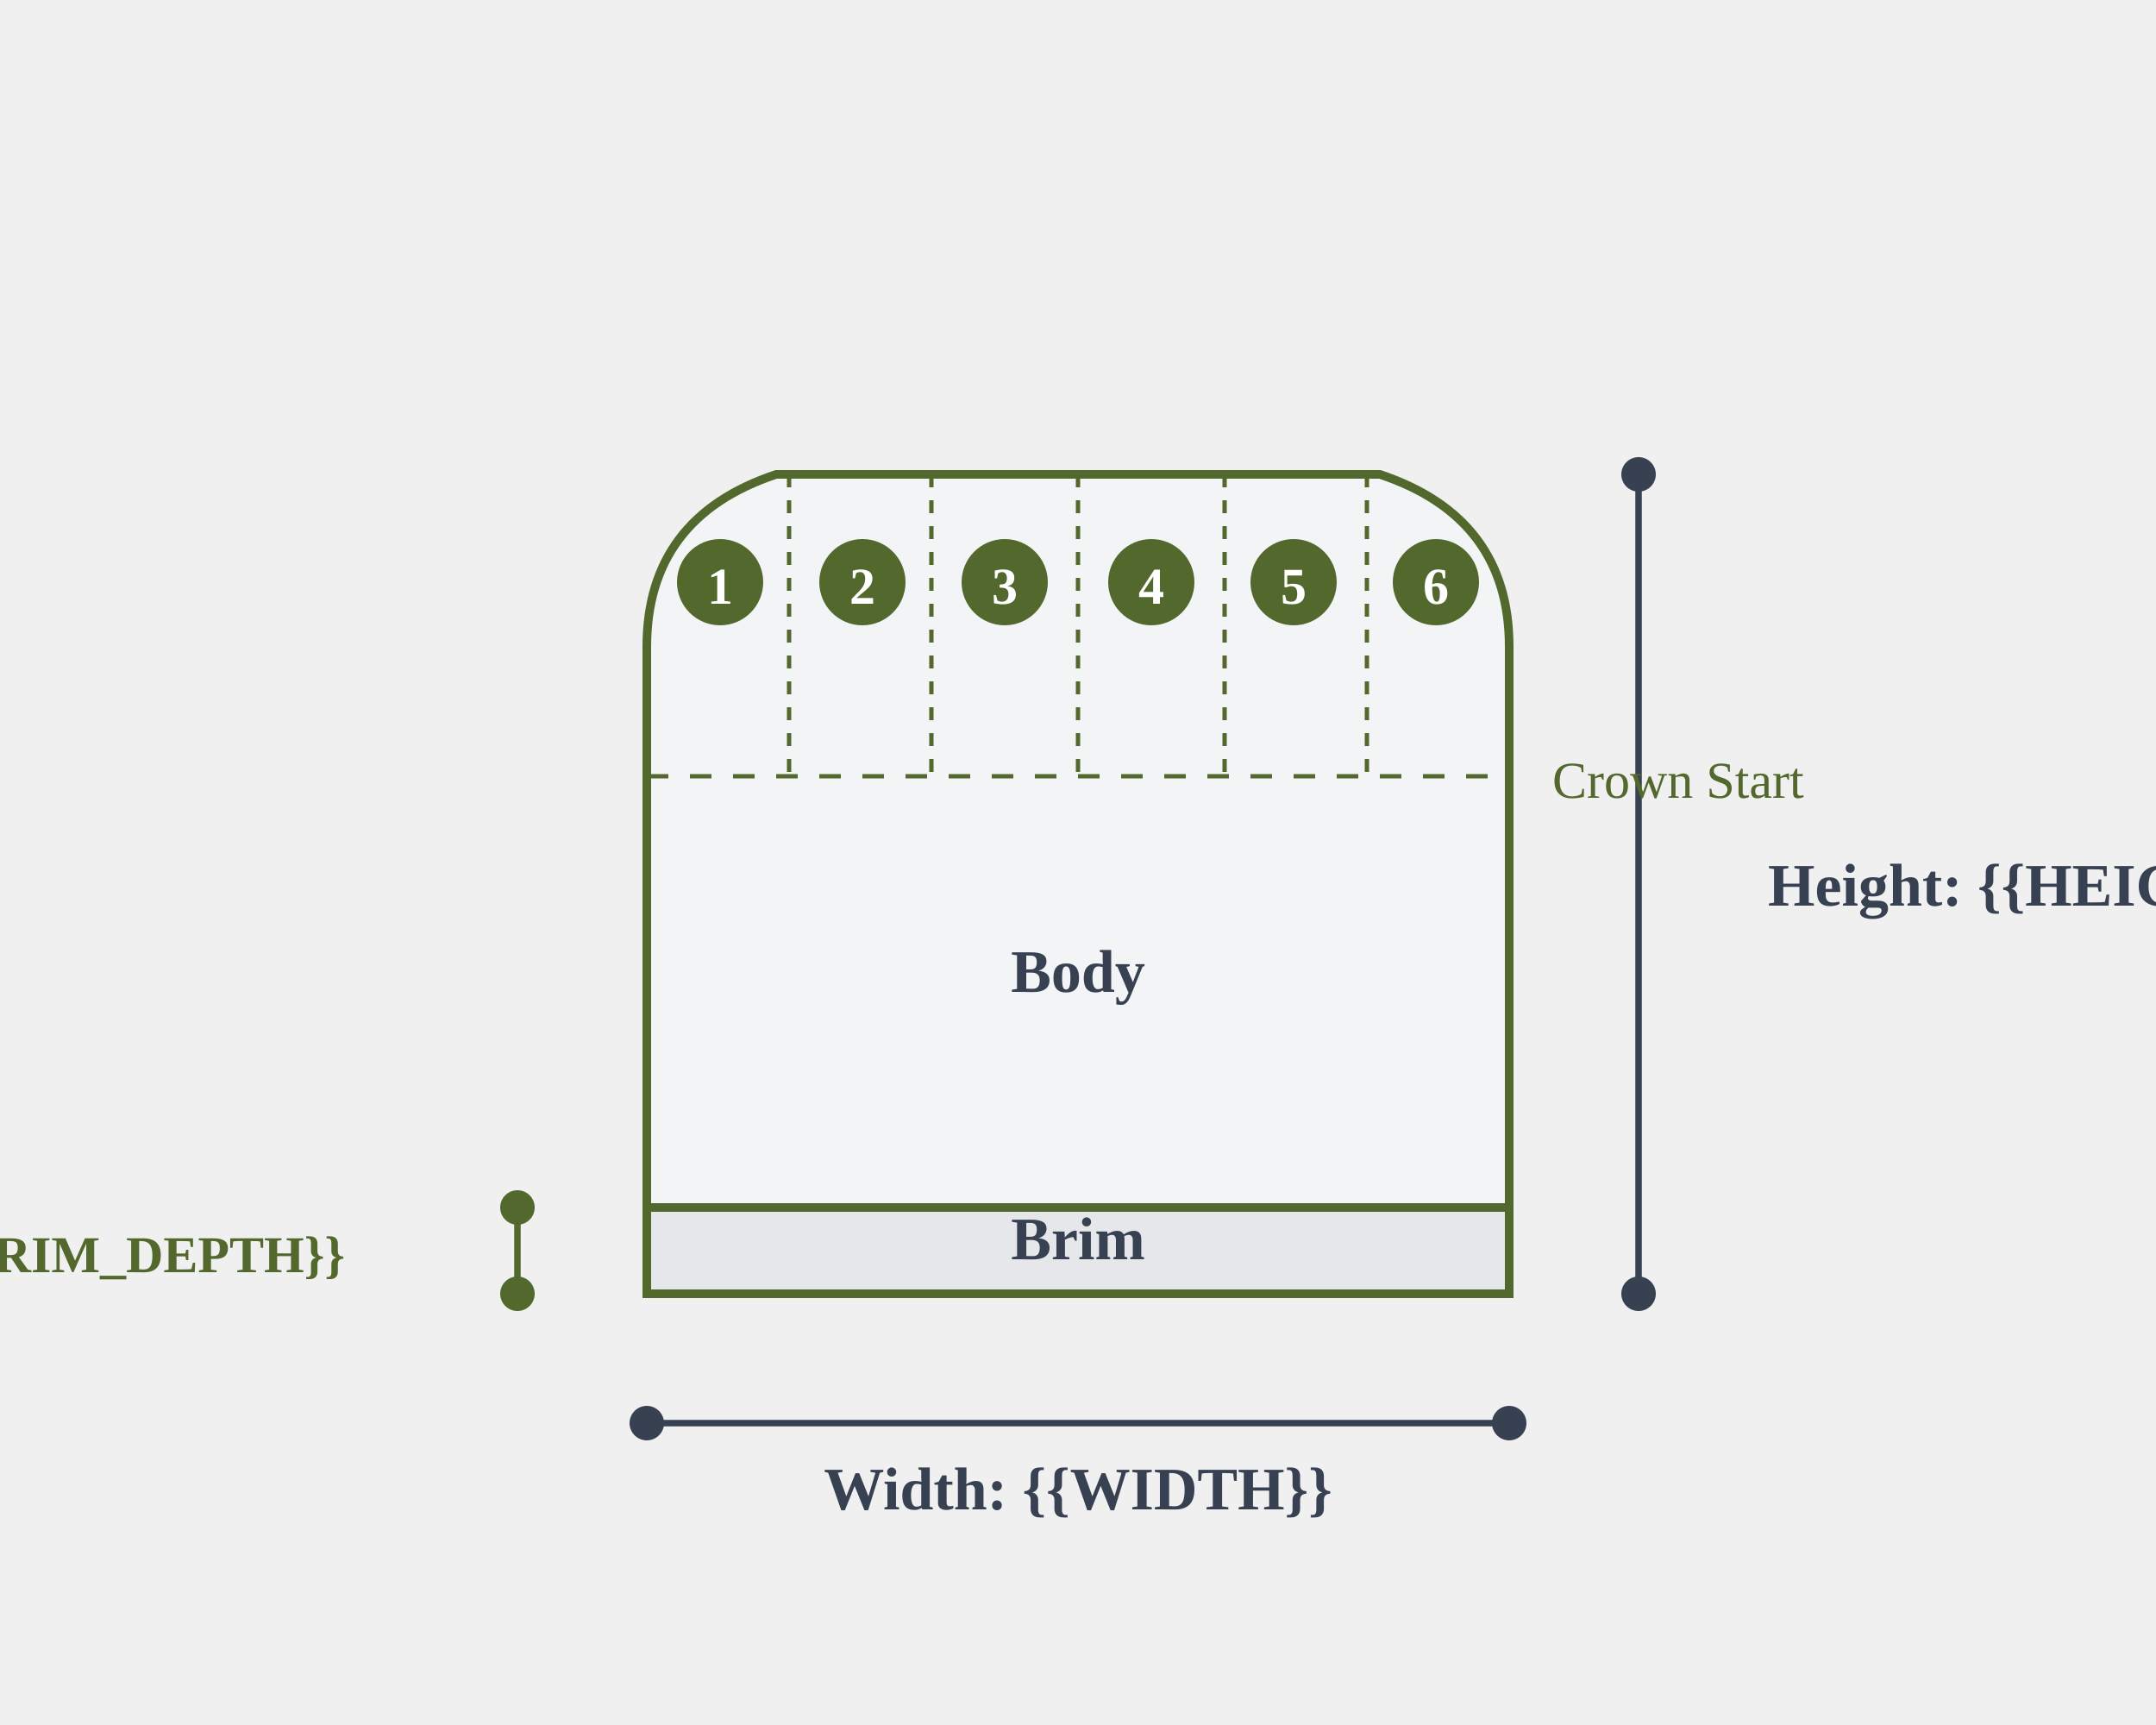
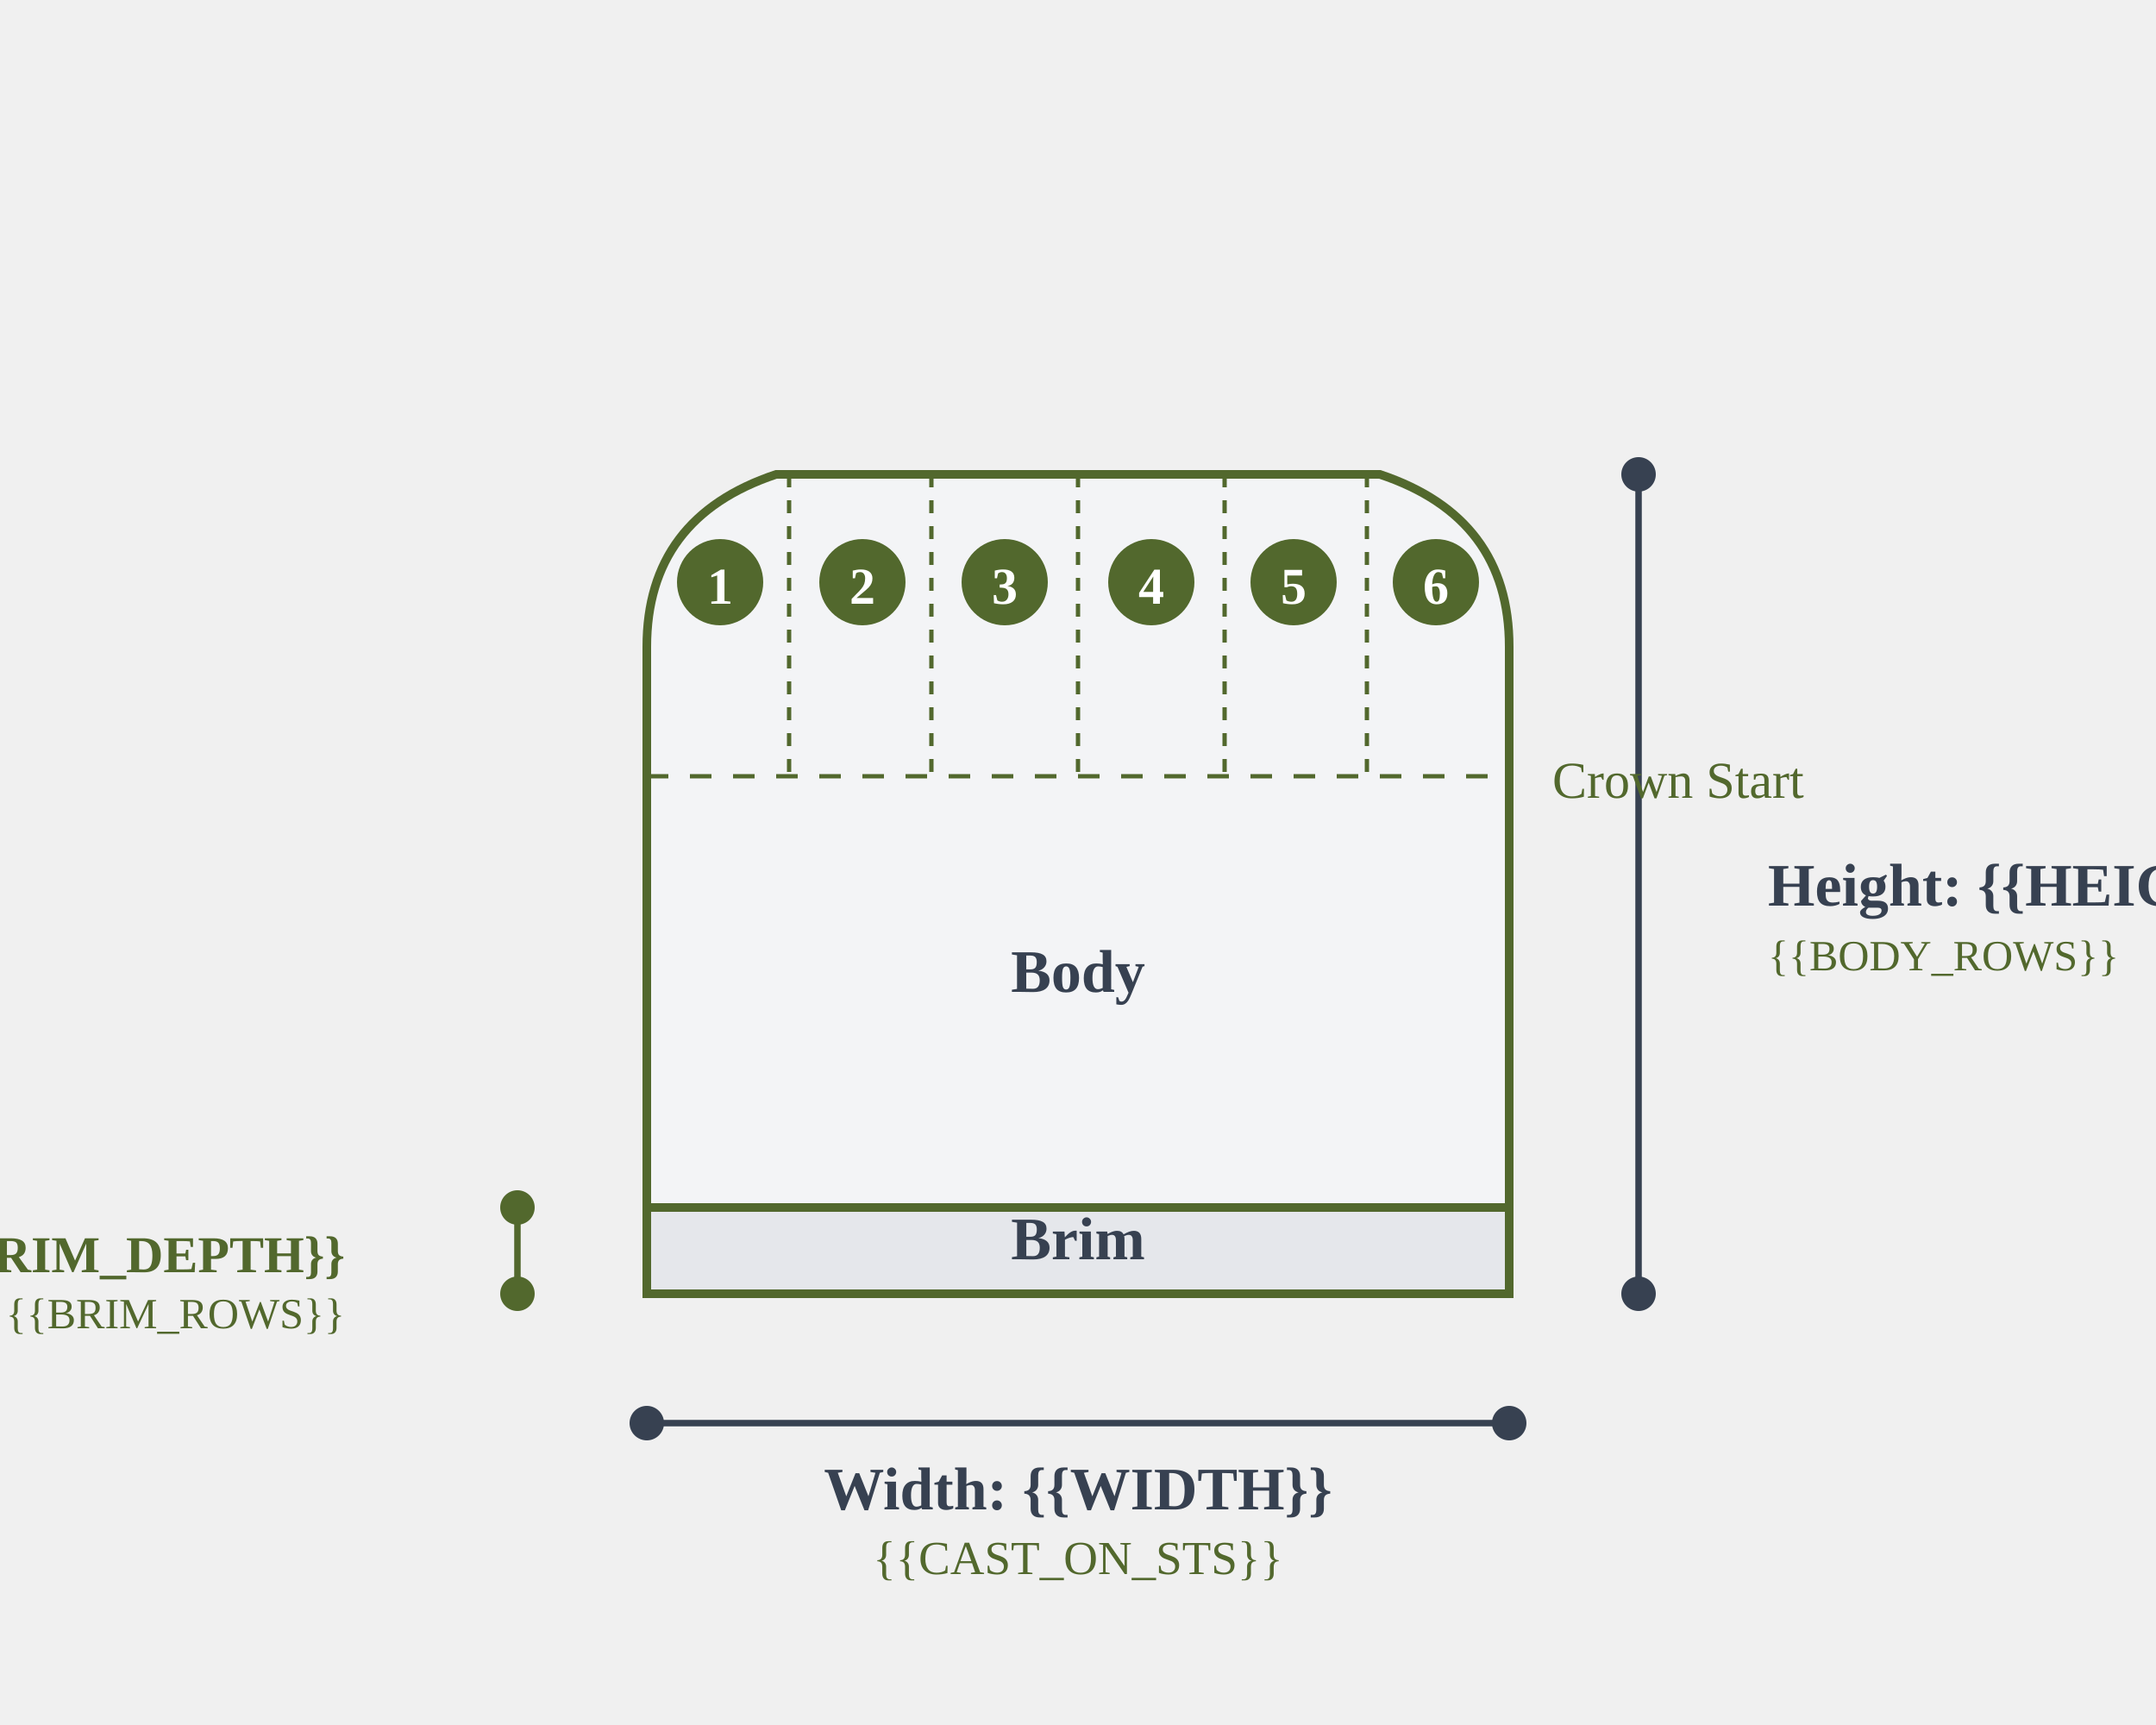
<svg xmlns="http://www.w3.org/2000/svg" viewBox="0 0 500 400">
  <path d="M 150 300 L 150 150 Q 150 120, 180 110 L 320 110 Q 350 120, 350 150 L 350 300 Z" fill="#f3f4f6" stroke="#52682D" stroke-width="2" />
  <line x1="183" y1="110" x2="183" y2="180" stroke="#52682D" stroke-width="1" stroke-dasharray="3,3" />
  <line x1="216" y1="110" x2="216" y2="180" stroke="#52682D" stroke-width="1" stroke-dasharray="3,3" />
  <line x1="250" y1="110" x2="250" y2="180" stroke="#52682D" stroke-width="1" stroke-dasharray="3,3" />
  <line x1="284" y1="110" x2="284" y2="180" stroke="#52682D" stroke-width="1" stroke-dasharray="3,3" />
  <line x1="317" y1="110" x2="317" y2="180" stroke="#52682D" stroke-width="1" stroke-dasharray="3,3" />
  <circle cx="167" cy="135" r="10" fill="#52682D" />
  <text x="167" y="140" text-anchor="middle" font-size="12" font-weight="700" fill="white">1</text>
  <circle cx="200" cy="135" r="10" fill="#52682D" />
  <text x="200" y="140" text-anchor="middle" font-size="12" font-weight="700" fill="white">2</text>
  <circle cx="233" cy="135" r="10" fill="#52682D" />
  <text x="233" y="140" text-anchor="middle" font-size="12" font-weight="700" fill="white">3</text>
  <circle cx="267" cy="135" r="10" fill="#52682D" />
  <text x="267" y="140" text-anchor="middle" font-size="12" font-weight="700" fill="white">4</text>
  <circle cx="300" cy="135" r="10" fill="#52682D" />
  <text x="300" y="140" text-anchor="middle" font-size="12" font-weight="700" fill="white">5</text>
  <circle cx="333" cy="135" r="10" fill="#52682D" />
  <text x="333" y="140" text-anchor="middle" font-size="12" font-weight="700" fill="white">6</text>
  <rect x="150" y="280" width="200" height="20" fill="#e5e7eb" stroke="#52682D" stroke-width="2" />
  <line x1="150" y1="180" x2="350" y2="180" stroke="#52682D" stroke-width="1" stroke-dasharray="5,5" />
  <line x1="150" y1="330" x2="350" y2="330" stroke="#374151" stroke-width="1.5" />
  <circle cx="150" cy="330" r="4" fill="#374151" />
  <circle cx="350" cy="330" r="4" fill="#374151" />
  <text x="250" y="350" text-anchor="middle" font-size="14" font-weight="600" fill="#374151">
    Width: {{WIDTH}}
  </text>
+   <text x="250" y="365" text-anchor="middle" font-size="11" fill="#52682D">
+     {{CAST_ON_STS}}
+   </text>
  <line x1="380" y1="110" x2="380" y2="300" stroke="#374151" stroke-width="1.5" />
  <circle cx="380" cy="110" r="4" fill="#374151" />
  <circle cx="380" cy="300" r="4" fill="#374151" />
  <text x="410" y="210" text-anchor="start" font-size="14" font-weight="600" fill="#374151">
    Height: {{HEIGHT}}
  </text>
+   <text x="410" y="225" text-anchor="start" font-size="10" fill="#52682D">
+     {{BODY_ROWS}}
+   </text>
  <line x1="120" y1="280" x2="120" y2="300" stroke="#52682D" stroke-width="1.5" />
  <circle cx="120" cy="280" r="4" fill="#52682D" />
  <circle cx="120" cy="300" r="4" fill="#52682D" />
  <text x="80" y="295" text-anchor="end" font-size="12" font-weight="600" fill="#52682D">
    Brim: {{BRIM_DEPTH}}
+   </text>
+   <text x="80" y="308" text-anchor="end" font-size="10" fill="#52682D">
+     {{BRIM_ROWS}}
  </text>
  <text x="360" y="185" text-anchor="start" font-size="12" fill="#52682D">
    Crown Start
  </text>
  <text x="250" y="230" text-anchor="middle" font-size="14" font-weight="700" fill="#374151">
    Body
  </text>
  <text x="250" y="292" text-anchor="middle" font-size="14" font-weight="700" fill="#374151">
    Brim
  </text>
</svg>
